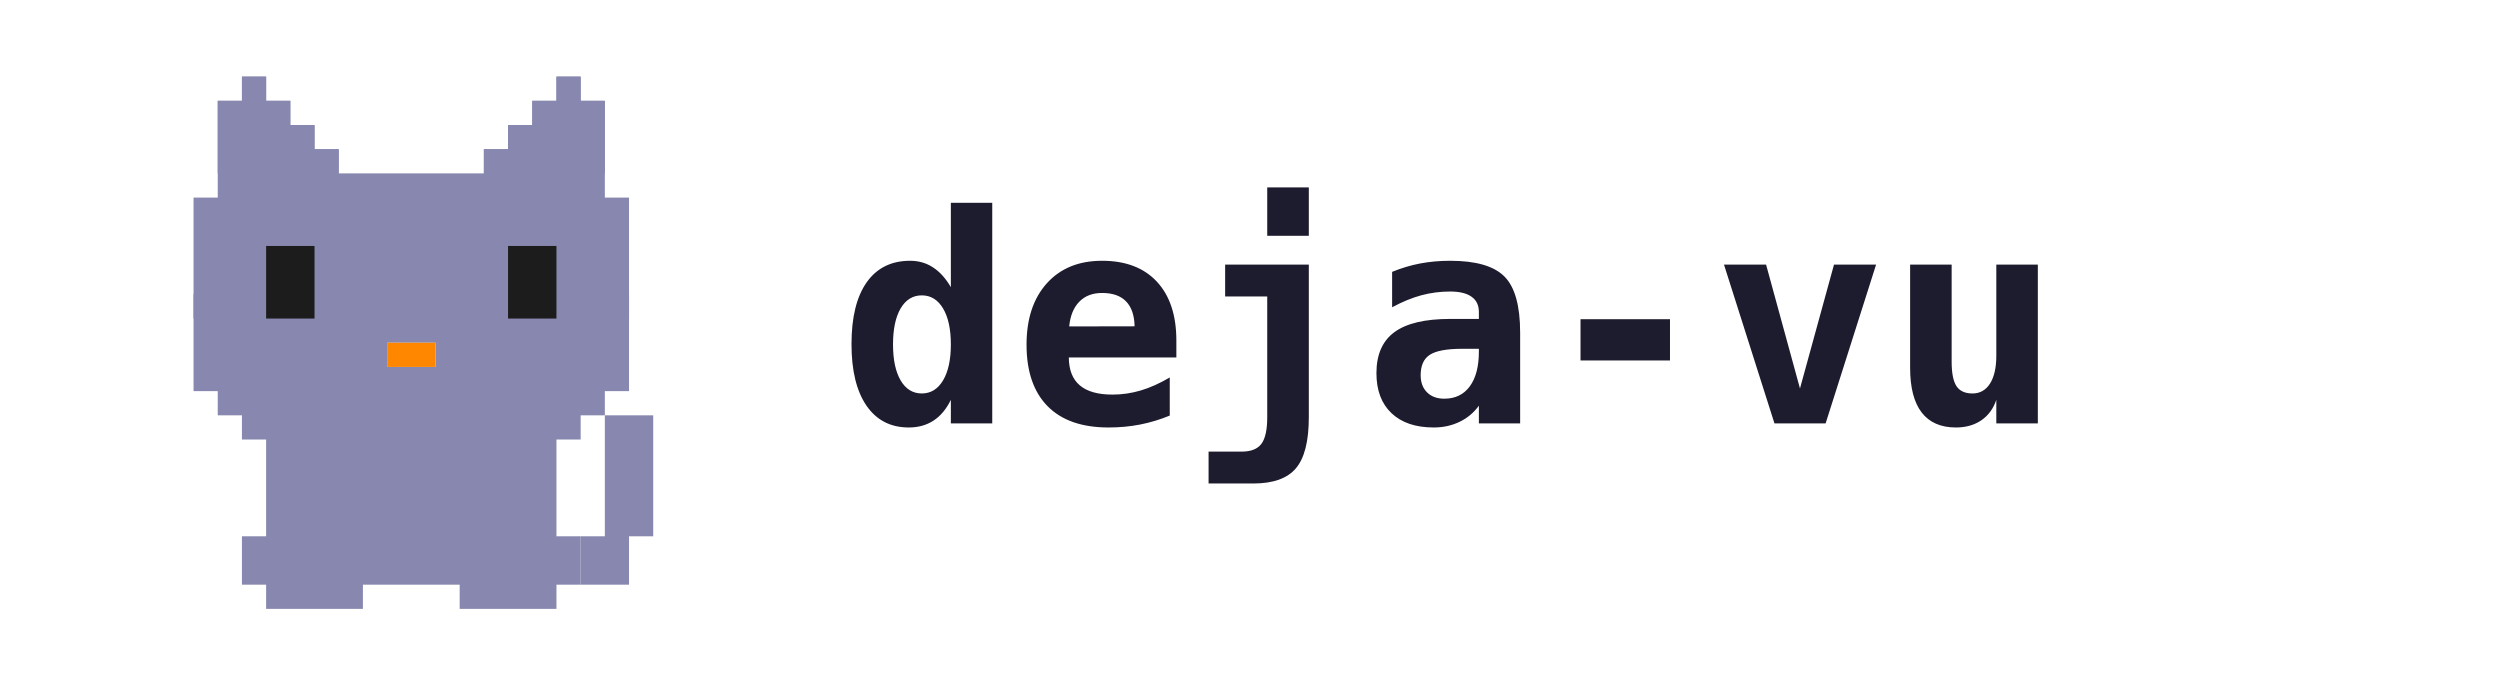
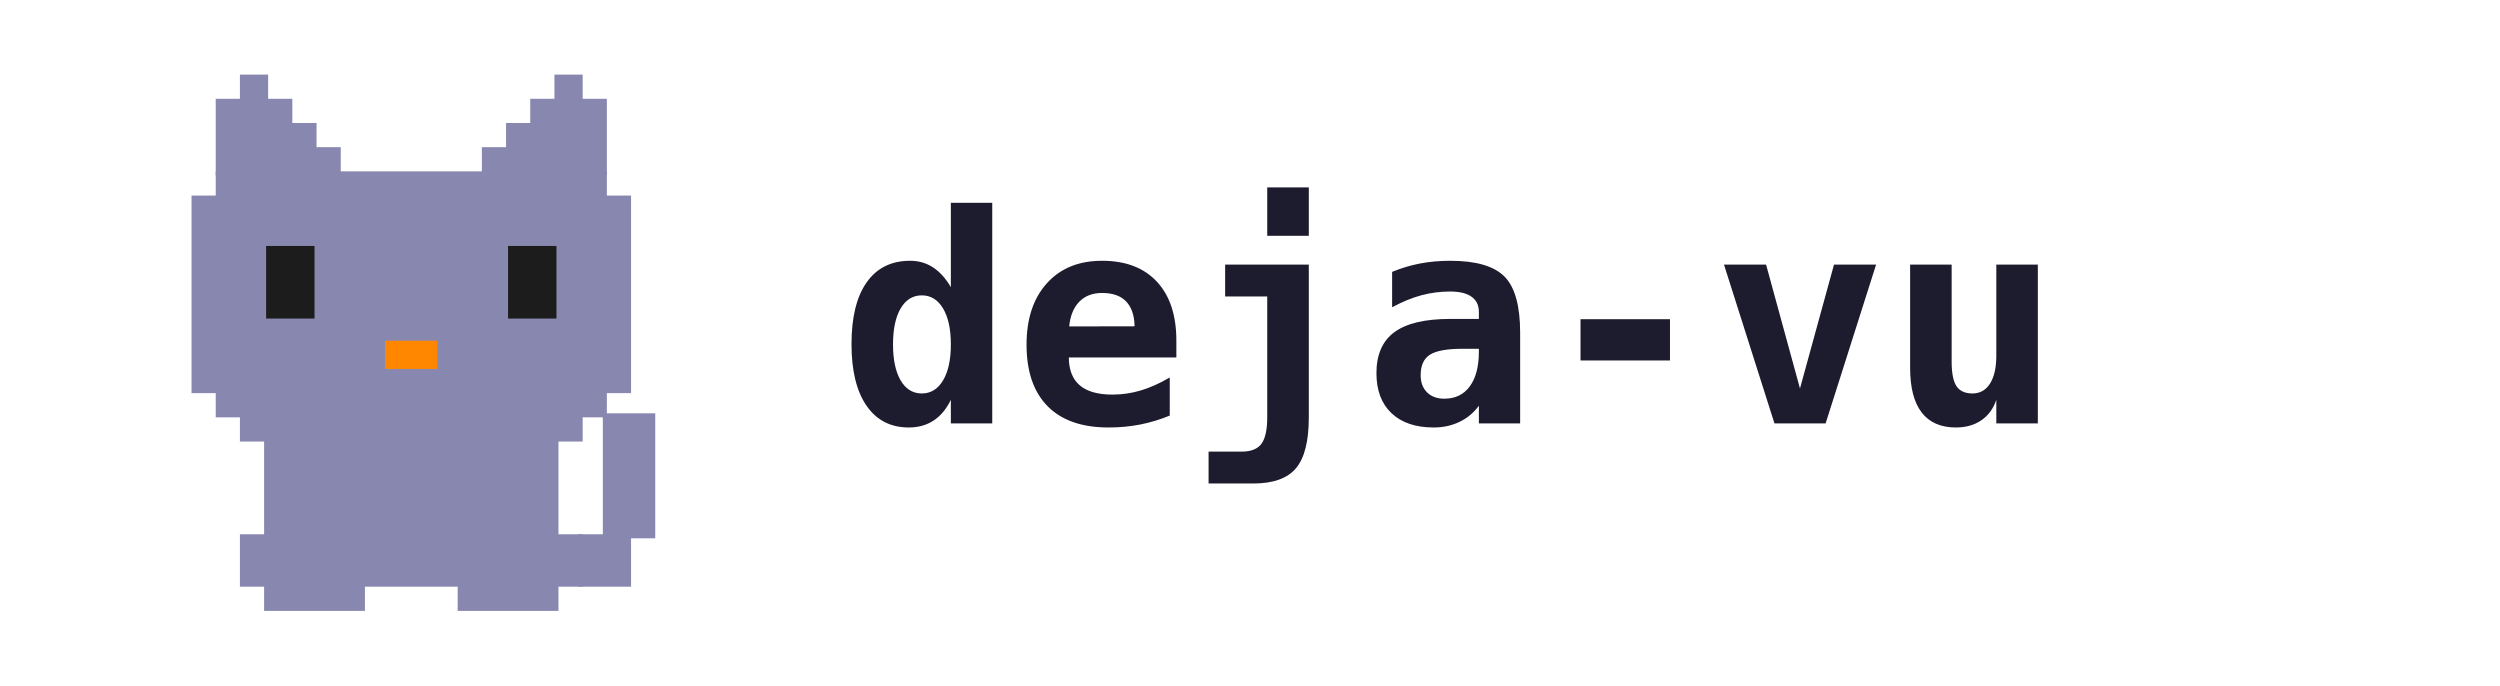
<svg xmlns="http://www.w3.org/2000/svg" width="620" height="170" viewBox="0 0 620 170" role="img" aria-label="deja-vu">
  <style>
    .t1, .t2, .eyes-half, .eyes-shut, .ear-flick { opacity: 0 }
+     /* Everything that deforms turns about the point between the front paws, so
+        the cat is pressed into the ground rather than moved around above it. */
+     .sway, .perk, .breathe { transform-origin: 108px 151px }
    @media (prefers-reduced-motion: no-preference) {
      /* The one continuous motion on the mark. Everything else cuts between
         poses; this eases, and a creature that is never perfectly still is the
-          difference between an animal and a diagram. It moves the chest and the
-          head only: moving the paws too was the first version, and a cat whose
-          feet leave the ground is not breathing, it is floating. */
-       .breathe { animation: dv-breathe 4.3s cubic-bezier(.37,0,.4,1) infinite }
-       .settle  { animation: dv-settle 17.9s cubic-bezier(.3,0,.3,1) infinite }
+          difference between an animal and a diagram. */
+       .breathe { animation: dv-breathe 4.9s cubic-bezier(.4,0,.5,1) infinite }
+       .perk    { animation: dv-perk 18.7s cubic-bezier(.33,0,.3,1) infinite }
+       .sway    { animation: dv-sway 13.7s cubic-bezier(.45,0,.55,1) infinite }
      .t0  { animation: dv-t0 4.7s steps(1, end) infinite }
      .t1  { animation: dv-t1 4.7s steps(1, end) infinite }
      .t2  { animation: dv-t2 4.7s steps(1, end) infinite }
      .eyes-open { animation: dv-open 7.3s steps(1, end) infinite }
      .eyes-half { animation: dv-half 7.3s steps(1, end) infinite }
      .eyes-shut { animation: dv-shut 7.3s steps(1, end) infinite }
      .eyes { animation: dv-glance 9.7s cubic-bezier(.4,0,.5,1) infinite }
      .ear-up    { animation: dv-ear-up 11.3s steps(1, end) infinite }
      .ear-flick { animation: dv-ear 11.3s steps(1, end) infinite }
    }
-     /* Draw in, hold at the top a moment, let it out. A symmetric rise and fall
-        is a pendulum; the pause at the top is the part that reads as a breath. */
-     @keyframes dv-breathe { 0% { transform: translateY(0) } 40%, 56% { transform: translateY(-6px) } 100% { transform: translateY(0) } }
-     /* Every fifteen seconds or so the cat sinks and shrugs itself back up, twice,
-        the way one shifts its weight without getting up. It only ever goes down:
-        the chest is drawn from the same row the haunches start at, so anything
-        upward past one cell would open a gap between the two. */
-     @keyframes dv-settle { 0%, 84% { transform: translateY(0) } 87%, 88.5% { transform: translateY(6px) } 91% { transform: translateY(0) } 93%, 94% { transform: translateY(6px) } 97%, 100% { transform: translateY(0) } }
+     /* Draw in, hold at the top a moment, let it out. Taller is narrower: a body
+        that gains height without losing width is inflating, not breathing. The
+        pause at the top is what separates a breath from a pendulum. */
+     @keyframes dv-breathe { 0% { transform: scale(1, 1) } 40%, 56% { transform: scale(.978, 1.026) } 100% { transform: scale(1, 1) } }
+     /* Once every eighteen seconds or so it gathers itself and pops up, then
+        rocks to a stop. Squash first, stretch second: the dip before a movement
+        is what makes it read as intent rather than as a jolt, and the two
+        shrinking bounces afterwards are what makes it read as weight. */
+     @keyframes dv-perk {
+       0%, 86% { transform: scale(1, 1) }
+       88.4%   { transform: scale(1.055, .945) }
+       90.8%   { transform: scale(.955, 1.068) }
+       93.2%   { transform: scale(1.028, .975) }
+       95.4%   { transform: scale(.988, 1.014) }
+       97.4%, 100% { transform: scale(1, 1) }
+     }
+     /* And now and then it leans, once each way. The whole animal tips about its
+        paws; there is no neck on this sprite to turn a head on. */
+     @keyframes dv-sway { 0%, 26% { transform: rotate(0) } 38%, 47% { transform: rotate(2.1deg) } 58%, 66% { transform: rotate(0) } 76%, 85% { transform: rotate(-2.1deg) } 96%, 100% { transform: rotate(0) } }
    /* The tail rests for four fifths of its cycle, then sweeps out and back. */
    @keyframes dv-t0 { 0%, 79.9% { opacity: 1 } 80%, 96.9% { opacity: 0 } 97%, 100% { opacity: 1 } }
    @keyframes dv-t1 { 0%, 79.9% { opacity: 0 } 80%, 84.9% { opacity: 1 } 85%, 91.9% { opacity: 0 } 92%, 96.9% { opacity: 1 } 97%, 100% { opacity: 0 } }
    @keyframes dv-t2 { 0%, 84.9% { opacity: 0 } 85%, 91.9% { opacity: 1 } 92%, 100% { opacity: 0 } }
    /* One blink a cycle, down through the half-lid and back up: about a tenth
       of a second on each lid position and a sixth shut. Two blinks half a
       second apart, which is what this was, reads as a flutter. */
    @keyframes dv-open { 0%, 89.9% { opacity: 1 } 90%, 95.7% { opacity: 0 } 95.8%, 100% { opacity: 1 } }
    @keyframes dv-half { 0%, 89.9% { opacity: 0 } 90%, 91.6% { opacity: 1 } 91.7%, 94.1% { opacity: 0 } 94.2%, 95.7% { opacity: 1 } 95.8%, 100% { opacity: 0 } }
    @keyframes dv-shut { 0%, 91.6% { opacity: 0 } 91.7%, 94.1% { opacity: 1 } 94.2%, 100% { opacity: 0 } }
    /* Looks aside, holds it a moment, looks back. */
    @keyframes dv-glance { 0%, 70% { transform: translateX(0) } 74%, 84% { transform: translateX(6px) } 88%, 100% { transform: translateX(0) } }
    @keyframes dv-ear { 0%, 96.9% { opacity: 0 } 97%, 99.4% { opacity: 1 } 99.5%, 100% { opacity: 0 } }
    @keyframes dv-ear-up { 0%, 96.9% { opacity: 1 } 97%, 99.4% { opacity: 0 } 99.5%, 100% { opacity: 1 } }
  </style>
-   <g class="t0">
-     <path fill="#8787af" d="M150 103h12v6h-12ZM150 109h12v6h-12ZM150 115h12v6h-12ZM150 121h12v6h-12ZM150 127h12v6h-12ZM144 133h12v6h-12ZM144 139h12v6h-12Z" />
-   </g>
-   <g class="t1">
-     <path fill="#8787af" d="M156 103h12v6h-12ZM150 109h12v6h-12ZM150 115h12v6h-12ZM150 121h12v6h-12ZM150 127h12v6h-12ZM144 133h12v6h-12ZM144 139h12v6h-12Z" />
-   </g>
-   <g class="t2">
-     <path fill="#8787af" d="M162 103h12v6h-12ZM156 109h12v6h-12ZM150 115h12v6h-12ZM150 121h12v6h-12ZM150 127h12v6h-12ZM144 133h12v6h-12ZM144 139h12v6h-12Z" />
-   </g>
-   <path fill="#8787af" d="M48 73h108v6h-108ZM48 79h108v6h-108ZM48 85h48v6h-48ZM108 85h48v6h-48ZM48 91h108v6h-108ZM54 97h96v6h-96ZM60 103h84v6h-84ZM66 109h72v6h-72ZM66 115h72v6h-72ZM66 121h72v6h-72ZM66 127h72v6h-72ZM60 133h84v6h-84ZM60 139h84v6h-84ZM66 145h24v6h-24ZM114 145h24v6h-24Z" />
-   <path fill="#ff8700" d="M96 85h12v6h-12Z" />
-   <g class="settle">
-     <g class="breathe">
-       <path fill="#8787af" d="M60 19h6v6h-6ZM138 19h6v6h-6ZM54 25h18v6h-18ZM132 25h18v6h-18ZM54 31h24v6h-24ZM126 31h24v6h-24ZM54 37h30v6h-30ZM120 37h30v6h-30ZM54 43h96v6h-96ZM48 49h108v6h-108ZM48 55h108v6h-108ZM48 61h108v6h-108ZM48 67h108v6h-108ZM48 73h108v6h-108Z" />
-       <g class="eyes">
-         <g class="eyes-open">
-           <path fill="#1c1c1c" d="M66 61h12v6h-12ZM126 61h12v6h-12ZM66 67h12v6h-12ZM126 67h12v6h-12ZM66 73h12v6h-12ZM126 73h12v6h-12Z" />
+   <g class="sway">
+     <g class="perk">
+       <g class="breathe">
+         <path fill="#8787af" stroke="#8787af" stroke-width="1" d="M54 43h96v6h-96ZM48 49h108v36h-108ZM48 85h48v6h-48ZM108 85h48v6h-48ZM48 91h108v6h-108ZM54 97h96v6h-96ZM60 103h84v6h-84ZM66 109h72v24h-72ZM60 133h84v12h-84ZM66 145h24v6h-24ZM114 145h24v6h-24Z" />
+         <path fill="#ff8700" stroke="#ff8700" stroke-width="1" d="M96 85h12v6h-12Z" />
+         <g class="t0">
+           <path fill="#8787af" stroke="#8787af" stroke-width="1" d="M150 103h12v30h-12ZM144 133h12v12h-12Z" />
        </g>
-         <g class="eyes-half">
-           <path fill="#1c1c1c" d="M66 67h12v6h-12ZM126 67h12v6h-12ZM66 73h12v6h-12ZM126 73h12v6h-12Z" />
+         <g class="t1">
+           <path fill="#8787af" stroke="#8787af" stroke-width="1" d="M156 103h12v6h-12ZM150 109h12v24h-12ZM144 133h12v12h-12Z" />
        </g>
-         <g class="eyes-shut">
-           <path fill="#1c1c1c" d="M60 73h24v6h-24ZM120 73h24v6h-24Z" />
+         <g class="t2">
+           <path fill="#8787af" stroke="#8787af" stroke-width="1" d="M162 103h12v6h-12ZM156 109h12v6h-12ZM150 115h12v18h-12ZM144 133h12v12h-12Z" />
        </g>
-       </g>
-       <g class="ear-up">
-         <path fill="#8787af" d="M60 19h6v6h-6ZM138 19h6v6h-6ZM54 25h18v6h-18ZM132 25h18v6h-18ZM54 31h24v6h-24ZM126 31h24v6h-24ZM54 37h30v6h-30ZM120 37h30v6h-30Z" />
-       </g>
-       <g class="ear-flick">
-         <path fill="#8787af" d="M60 19h6v6h-6ZM54 25h18v6h-18ZM54 31h24v6h-24ZM132 31h18v6h-18ZM54 37h30v6h-30ZM120 37h30v6h-30Z" />
+         <g class="eyes">
+           <g class="eyes-open">
+             <path fill="#1c1c1c" d="M66 61h12v18h-12ZM126 61h12v18h-12Z" />
+           </g>
+           <g class="eyes-half">
+             <path fill="#1c1c1c" d="M66 67h12v12h-12ZM126 67h12v12h-12Z" />
+           </g>
+           <g class="eyes-shut">
+             <path fill="#1c1c1c" d="M60 73h24v6h-24ZM120 73h24v6h-24Z" />
+           </g>
+         </g>
+         <g class="ear-up">
+           <path fill="#8787af" stroke="#8787af" stroke-width="1" d="M60 19h6v6h-6ZM138 19h6v6h-6ZM54 25h18v6h-18ZM132 25h18v6h-18ZM54 31h24v6h-24ZM126 31h24v6h-24ZM54 37h30v6h-30ZM120 37h30v6h-30Z" />
+         </g>
+         <g class="ear-flick">
+           <path fill="#8787af" stroke="#8787af" stroke-width="1" d="M60 19h6v6h-6ZM54 25h18v6h-18ZM54 31h24v6h-24ZM132 31h18v6h-18ZM54 37h30v6h-30ZM120 37h30v6h-30Z" />
+         </g>
      </g>
    </g>
  </g>
  <g font-family="SF Mono, JetBrains Mono, Fira Code, Menlo, monospace">
    <text x="208" y="105" font-size="72" font-weight="700" fill="#1d1b2e">deja-vu</text>
  </g>
</svg>
